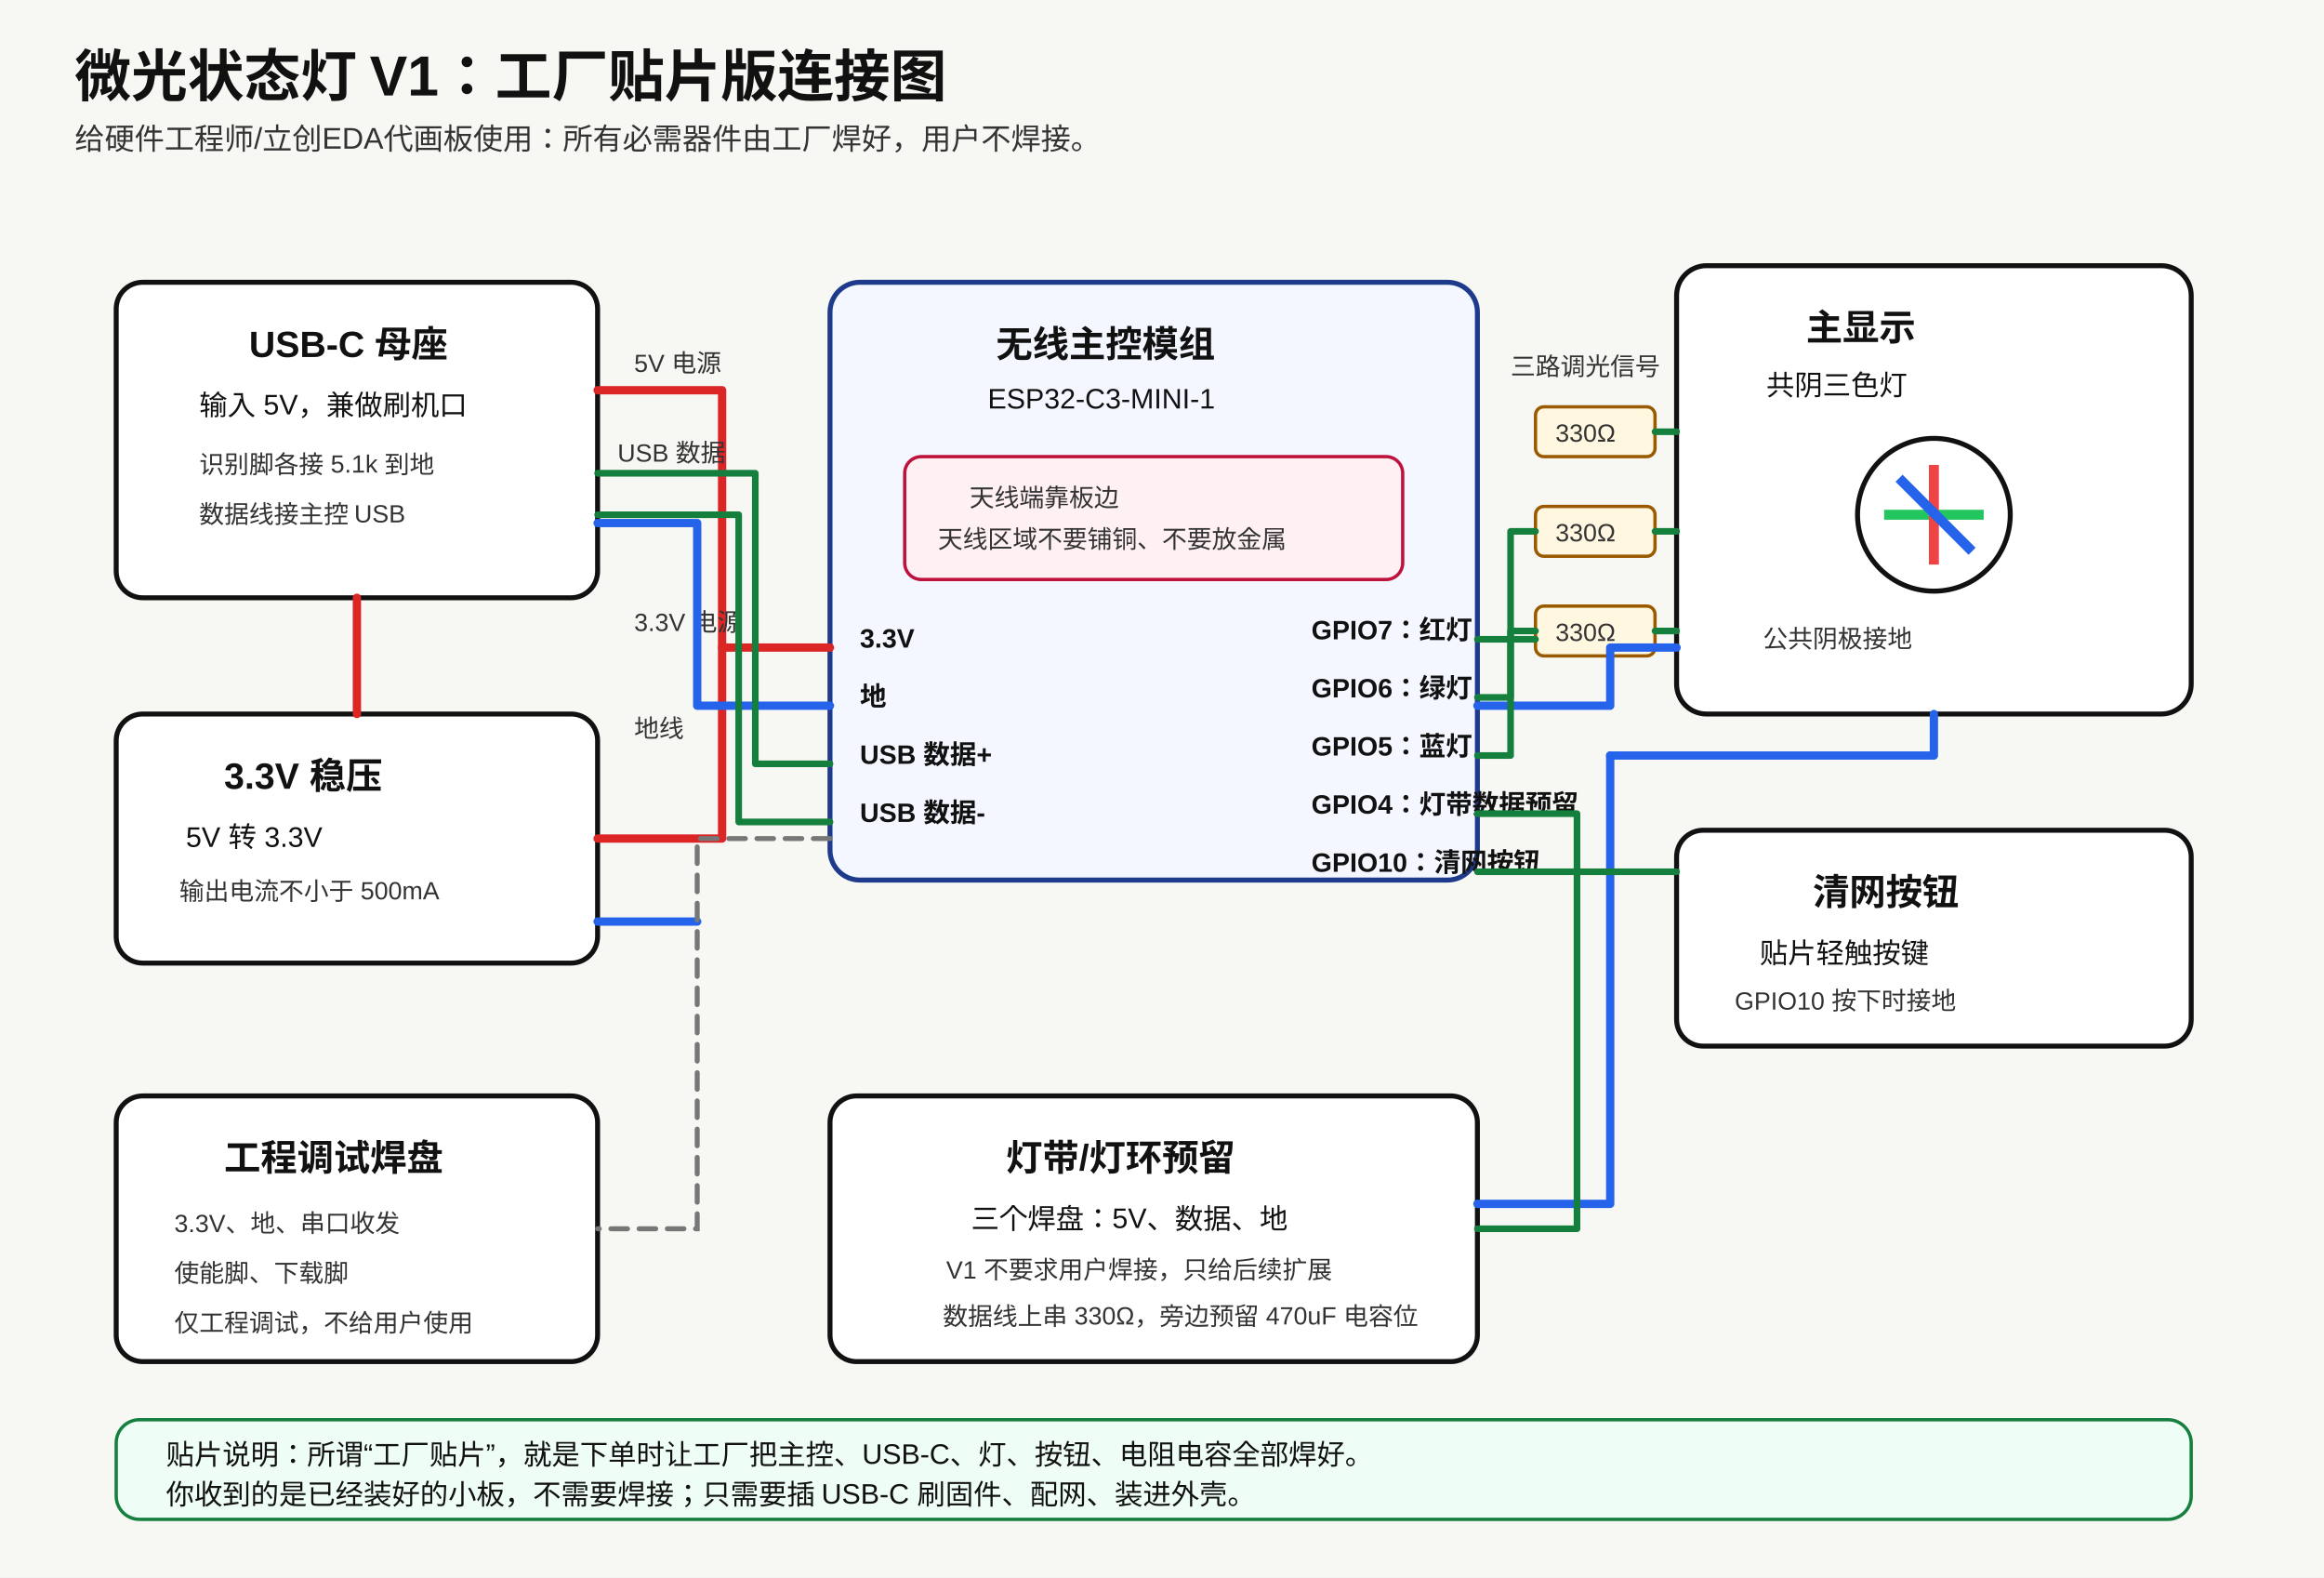
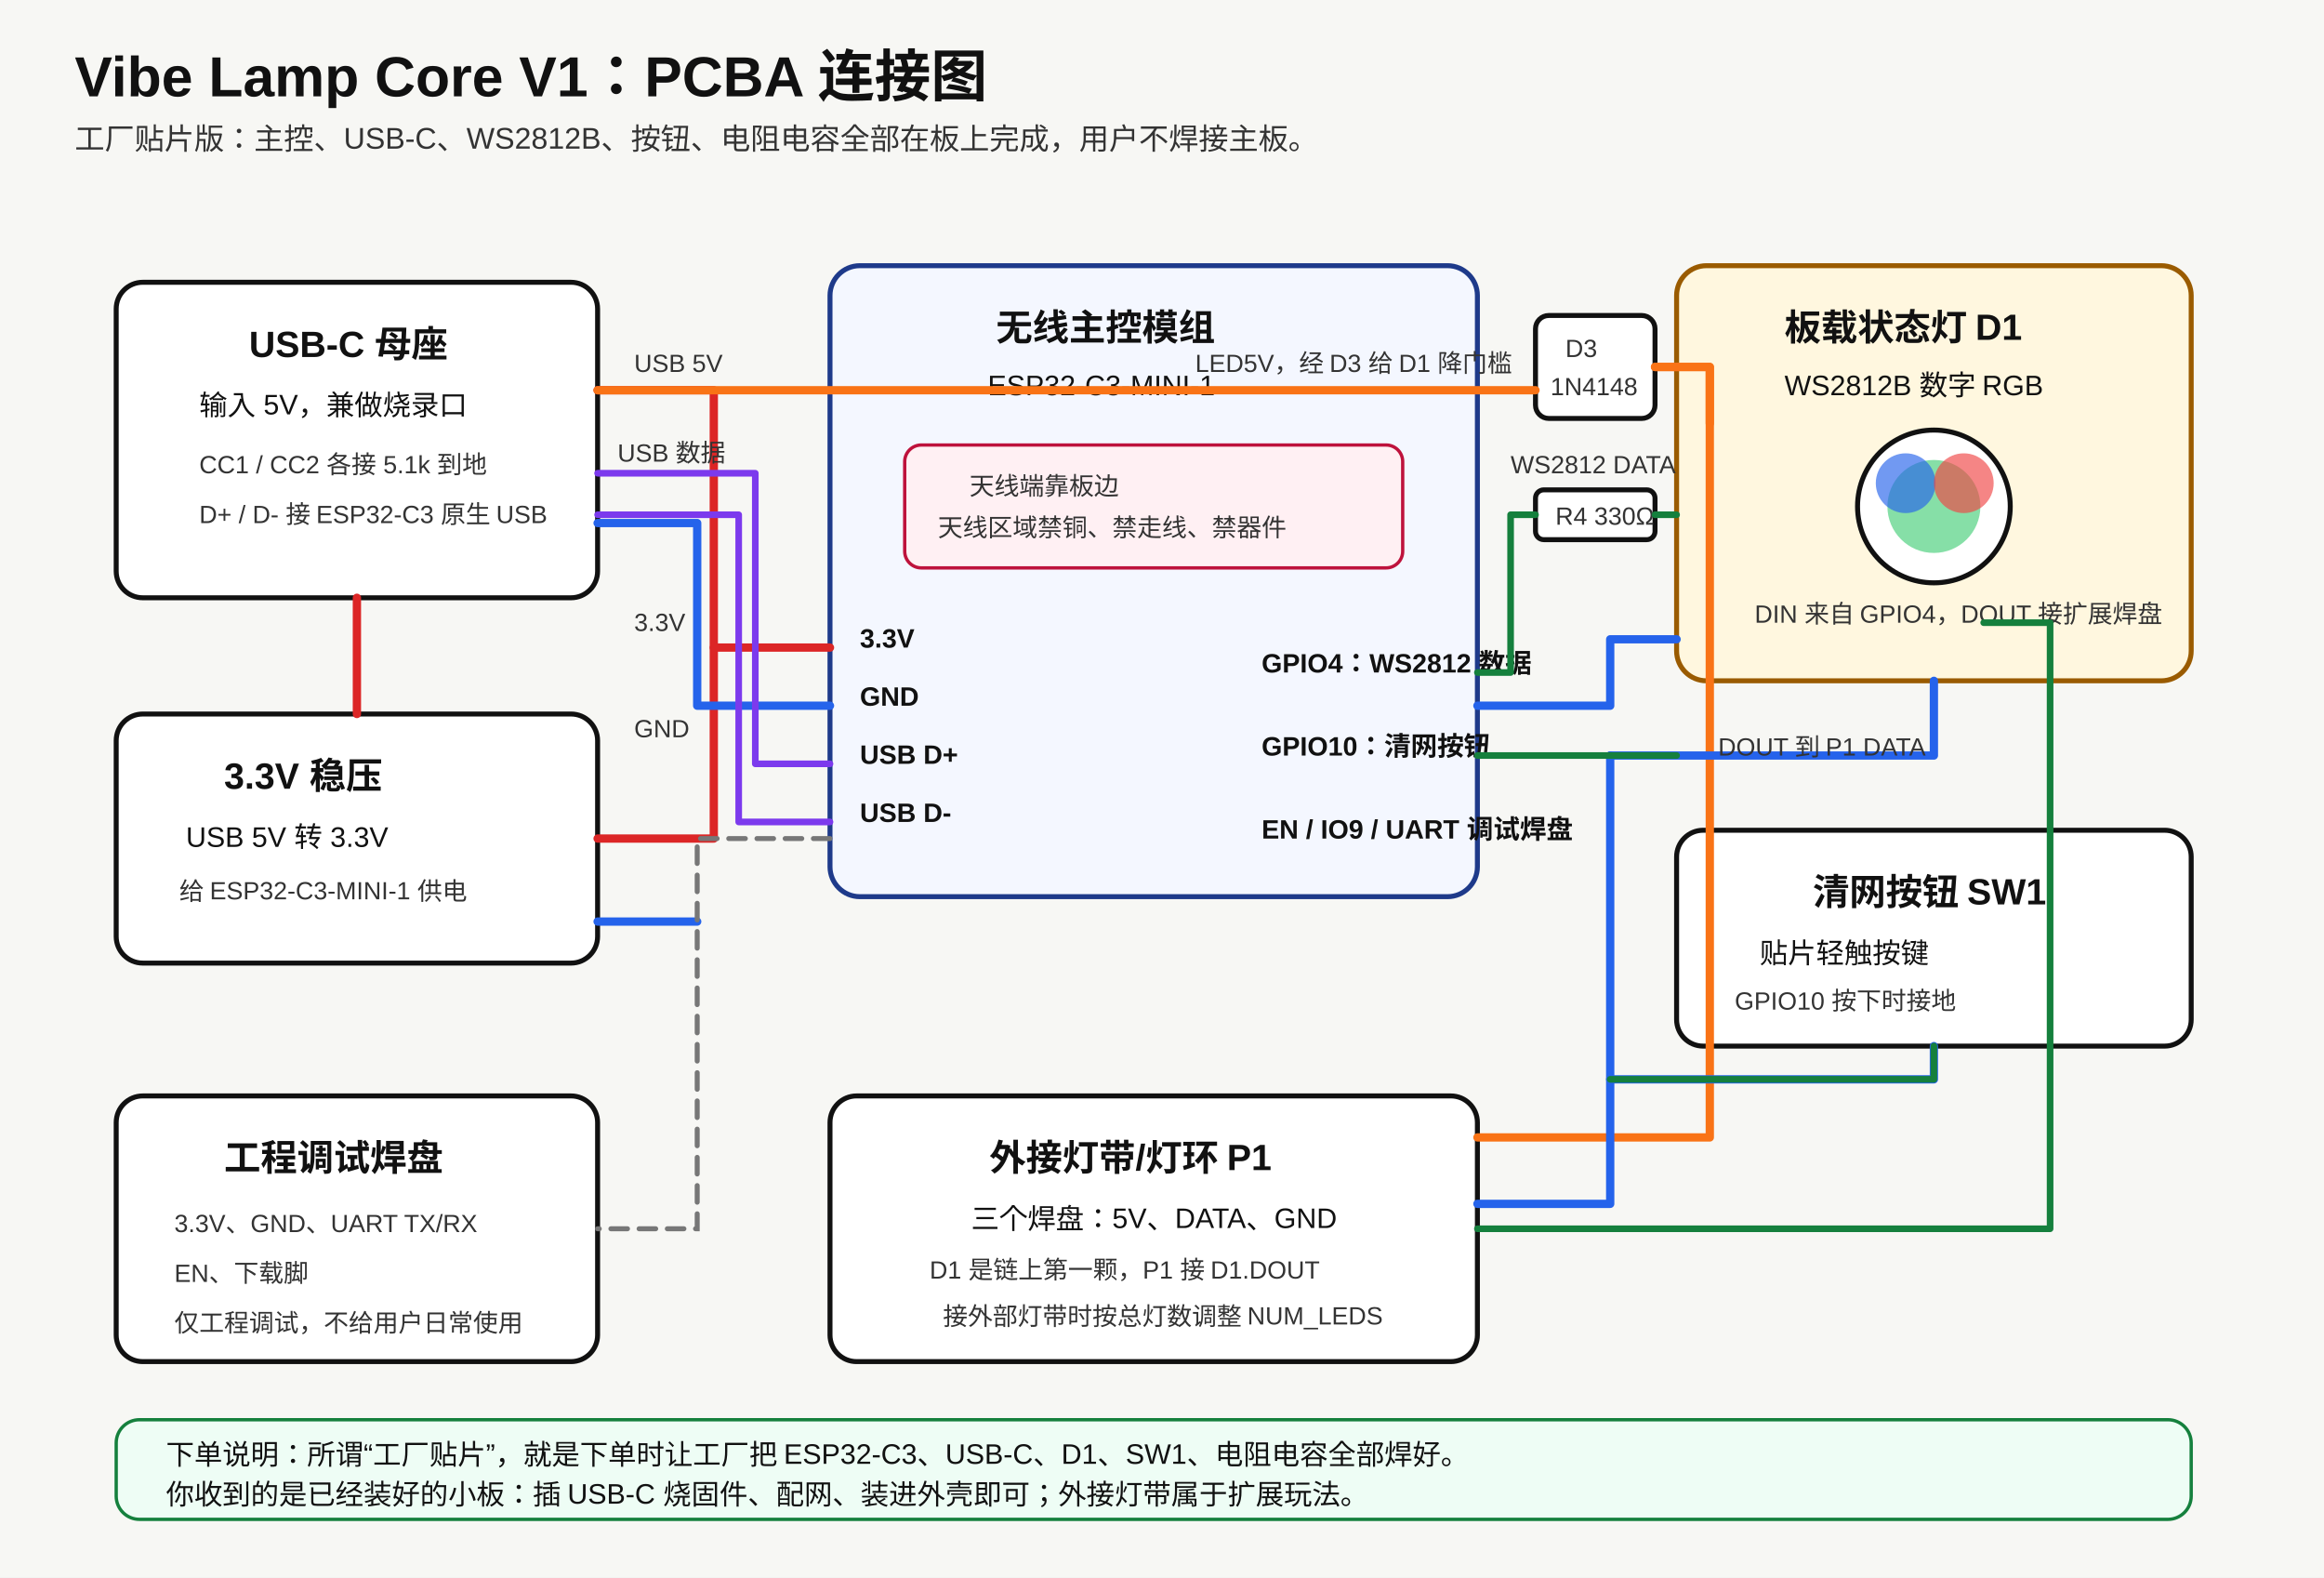
<svg xmlns="http://www.w3.org/2000/svg" width="1400" height="950" viewBox="0 0 1400 950">
  <defs>
    <style>
      .bg{fill:#f7f7f4}
      .title{font:700 34px Arial,"Microsoft YaHei",sans-serif;fill:#111}
      .sub{font:18px Arial,"Microsoft YaHei",sans-serif;fill:#333}
      .box{fill:#fff;stroke:#111;stroke-width:3}
-       .box2{fill:#f4f7ff;stroke:#1e3a8a;stroke-width:3}
-       .part{fill:#fff7df;stroke:#9a5b00;stroke-width:2}
+       .mcu{fill:#f4f7ff;stroke:#1e3a8a;stroke-width:3}
+       .led{fill:#fff7df;stroke:#9a5b00;stroke-width:3}
      .note{fill:#eefdf5;stroke:#15803d;stroke-width:2}
      .warn{fill:#fff0f3;stroke:#be123c;stroke-width:2}
      .label{font:700 22px Arial,"Microsoft YaHei",sans-serif;fill:#111}
      .txt{font:17px Arial,"Microsoft YaHei",sans-serif;fill:#111}
      .small{font:15px Arial,"Microsoft YaHei",sans-serif;fill:#333}
      .pin{font:700 16px Arial,"Microsoft YaHei",sans-serif;fill:#111}
      .pwr{fill:none;stroke:#dc2626;stroke-width:5;stroke-linecap:round;stroke-linejoin:round}
+       .ledpwr{fill:none;stroke:#f97316;stroke-width:5;stroke-linecap:round;stroke-linejoin:round}
      .gnd{fill:none;stroke:#2563eb;stroke-width:5;stroke-linecap:round;stroke-linejoin:round}
      .sig{fill:none;stroke:#15803d;stroke-width:4;stroke-linecap:round;stroke-linejoin:round}
-       .thin{fill:none;stroke:#111;stroke-width:3;stroke-linecap:round;stroke-linejoin:round}
+       .usb{fill:none;stroke:#7c3aed;stroke-width:4;stroke-linecap:round;stroke-linejoin:round}
      .dash{fill:none;stroke:#777;stroke-width:3;stroke-dasharray:10 7;stroke-linecap:round}
    </style>
  </defs>
  <rect class="bg" width="1400" height="950" />
-   <text class="title" x="45" y="58">微光状态灯 V1：工厂贴片版连接图</text>
-   <text class="sub" x="45" y="90">给硬件工程师/立创EDA代画板使用：所有必需器件由工厂焊好，用户不焊接。</text>
-   <rect class="box2" x="500" y="170" width="390" height="360" rx="18" />
-   <text class="label" x="600" y="215">无线主控模组</text>
-   <text class="txt" x="595" y="246">ESP32-C3-MINI-1</text>
-   <rect class="warn" x="545" y="275" width="300" height="74" rx="10" />
-   <text class="small" x="584" y="305">天线端靠板边</text>
-   <text class="small" x="565" y="330">天线区域不要铺铜、不要放金属</text>
+   <text class="title" x="45" y="58">Vibe Lamp Core V1：PCBA 连接图</text>
+   <text class="sub" x="45" y="90">工厂贴片版：主控、USB-C、WS2812B、按钮、电阻电容全部在板上完成，用户不焊接主板。</text>
+   <rect class="mcu" x="500" y="160" width="390" height="380" rx="18" />
+   <text class="label" x="600" y="205">无线主控模组</text>
+   <text class="txt" x="595" y="238">ESP32-C3-MINI-1</text>
+   <rect class="warn" x="545" y="268" width="300" height="74" rx="10" />
+   <text class="small" x="584" y="298">天线端靠板边</text>
+   <text class="small" x="565" y="323">天线区域禁铜、禁走线、禁器件</text>
  <text class="pin" x="518" y="390">3.3V</text>
-   <text class="pin" x="518" y="425">地</text>
-   <text class="pin" x="518" y="460">USB 数据+</text>
-   <text class="pin" x="518" y="495">USB 数据-</text>
-   <text class="pin" x="790" y="385">GPIO7：红灯</text>
-   <text class="pin" x="790" y="420">GPIO6：绿灯</text>
-   <text class="pin" x="790" y="455">GPIO5：蓝灯</text>
-   <text class="pin" x="790" y="490">GPIO4：灯带数据预留</text>
-   <text class="pin" x="790" y="525">GPIO10：清网按钮</text>
+   <text class="pin" x="518" y="425">GND</text>
+   <text class="pin" x="518" y="460">USB D+</text>
+   <text class="pin" x="518" y="495">USB D-</text>
+   <text class="pin" x="760" y="405">GPIO4：WS2812 数据</text>
+   <text class="pin" x="760" y="455">GPIO10：清网按钮</text>
+   <text class="pin" x="760" y="505">EN / IO9 / UART 调试焊盘</text>
  <rect class="box" x="70" y="170" width="290" height="190" rx="16" />
  <text class="label" x="150" y="215">USB-C 母座</text>
-   <text class="txt" x="120" y="250">输入 5V，兼做刷机口</text>
-   <text class="small" x="120" y="285">识别脚各接 5.1k 到地</text>
-   <text class="small" x="120" y="315">数据线接主控 USB</text>
+   <text class="txt" x="120" y="250">输入 5V，兼做烧录口</text>
+   <text class="small" x="120" y="285">CC1 / CC2 各接 5.1k 到地</text>
+   <text class="small" x="120" y="315">D+ / D- 接 ESP32-C3 原生 USB</text>
  <rect class="box" x="70" y="430" width="290" height="150" rx="16" />
  <text class="label" x="135" y="475">3.3V 稳压</text>
-   <text class="txt" x="112" y="510">5V 转 3.3V</text>
-   <text class="small" x="108" y="542">输出电流不小于 500mA</text>
-   <rect class="box" x="1010" y="160" width="310" height="270" rx="18" />
-   <text class="label" x="1088" y="205">主显示</text>
-   <text class="txt" x="1064" y="238">共阴三色灯</text>
-   <circle cx="1165" cy="310" r="46" fill="#fff" stroke="#111" stroke-width="3" />
-   <path d="M1135 310h60" stroke="#22c55e" stroke-width="6" />
-   <path d="M1165 280v60" stroke="#ef4444" stroke-width="6" />
-   <path d="M1144 288l44 44" stroke="#2563eb" stroke-width="6" />
-   <text class="small" x="1062" y="390">公共阴极接地</text>
-   <rect class="part" x="925" y="245" width="72" height="30" rx="5" />
-   <text class="small" x="937" y="266">330Ω</text>
-   <rect class="part" x="925" y="305" width="72" height="30" rx="5" />
-   <text class="small" x="937" y="326">330Ω</text>
-   <rect class="part" x="925" y="365" width="72" height="30" rx="5" />
-   <text class="small" x="937" y="386">330Ω</text>
+   <text class="txt" x="112" y="510">USB 5V 转 3.3V</text>
+   <text class="small" x="108" y="542">给 ESP32-C3-MINI-1 供电</text>
+   <rect class="led" x="1010" y="160" width="310" height="250" rx="18" />
+   <text class="label" x="1075" y="205">板载状态灯 D1</text>
+   <text class="txt" x="1075" y="238">WS2812B 数字 RGB</text>
+   <circle cx="1165" cy="305" r="46" fill="#fff" stroke="#111" stroke-width="3" />
+   <circle cx="1165" cy="305" r="28" fill="#22c55e" opacity=".55" />
+   <circle cx="1148" cy="291" r="18" fill="#2563eb" opacity=".65" />
+   <circle cx="1183" cy="291" r="18" fill="#ef4444" opacity=".65" />
+   <text class="small" x="1057" y="375">DIN 来自 GPIO4，DOUT 接扩展焊盘</text>
+   <rect class="box" x="925" y="295" width="72" height="30" rx="5" />
+   <text class="small" x="937" y="316">R4 330Ω</text>
+   <rect class="box" x="925" y="190" width="72" height="62" rx="8" />
+   <text class="small" x="943" y="215">D3</text>
+   <text class="small" x="934" y="238">1N4148</text>
  <rect class="box" x="1010" y="500" width="310" height="130" rx="16" />
-   <text class="label" x="1092" y="545">清网按钮</text>
+   <text class="label" x="1092" y="545">清网按钮 SW1</text>
  <text class="txt" x="1060" y="580">贴片轻触按键</text>
  <text class="small" x="1045" y="608">GPIO10 按下时接地</text>
  <rect class="box" x="500" y="660" width="390" height="160" rx="16" />
-   <text class="label" x="606" y="705">灯带/灯环预留</text>
-   <text class="txt" x="585" y="740">三个焊盘：5V、数据、地</text>
-   <text class="small" x="570" y="770">V1 不要求用户焊接，只给后续扩展</text>
-   <text class="small" x="568" y="798">数据线上串 330Ω，旁边预留 470uF 电容位</text>
+   <text class="label" x="596" y="705">外接灯带/灯环 P1</text>
+   <text class="txt" x="585" y="740">三个焊盘：5V、DATA、GND</text>
+   <text class="small" x="560" y="770">D1 是链上第一颗，P1 接 D1.DOUT</text>
+   <text class="small" x="568" y="798">接外部灯带时按总灯数调整 NUM_LEDS</text>
  <rect class="box" x="70" y="660" width="290" height="160" rx="16" />
  <text class="label" x="135" y="705">工程调试焊盘</text>
-   <text class="small" x="105" y="742">3.3V、地、串口收发</text>
-   <text class="small" x="105" y="772">使能脚、下载脚</text>
-   <text class="small" x="105" y="802">仅工程调试，不给用户使用</text>
-   <path class="pwr" d="M360 235 H435 V390 H500" />
+   <text class="small" x="105" y="742">3.3V、GND、UART TX/RX</text>
+   <text class="small" x="105" y="772">EN、下载脚</text>
+   <text class="small" x="105" y="802">仅工程调试，不给用户日常使用</text>
+   <path class="pwr" d="M360 235 H430 V390 H500" />
  <path class="pwr" d="M215 360 V430" />
-   <path class="pwr" d="M360 505 H435 V390" />
-   <text class="small" x="382" y="224" fill="#dc2626">5V 电源</text>
-   <text class="small" x="382" y="380" fill="#dc2626">3.3V 电源</text>
+   <path class="pwr" d="M360 505 H430 V390" />
+   <text class="small" x="382" y="224" fill="#dc2626">USB 5V</text>
+   <text class="small" x="382" y="380" fill="#dc2626">3.3V</text>
+   <path class="ledpwr" d="M360 235 H925" />
+   <path class="ledpwr" d="M997 221 H1030 V255" />
+   <path class="ledpwr" d="M997 221 H1030 V685 H890" />
+   <text class="small" x="720" y="224" fill="#f97316">LED5V，经 D3 给 D1 降门槛</text>
  <path class="gnd" d="M360 315 H420 V425 H500" />
  <path class="gnd" d="M360 555 H420" />
-   <path class="gnd" d="M890 425 H970 V390 H1010" />
-   <path class="gnd" d="M1165 430 V455 H970" />
+   <path class="gnd" d="M890 425 H970 V385 H1010" />
+   <path class="gnd" d="M1165 410 V455 H970" />
  <path class="gnd" d="M890 725 H970 V455" />
-   <text class="small" x="382" y="444" fill="#2563eb">地线</text>
-   <path class="sig" d="M360 285 H455 V460 H500" />
-   <path class="sig" d="M360 310 H445 V495 H500" />
-   <text class="small" x="372" y="278" fill="#15803d">USB 数据</text>
-   <path class="sig" d="M890 385 H925" />
-   <path class="sig" d="M997 260 H1010" />
-   <path class="sig" d="M890 420 H910 V320 H925" />
-   <path class="sig" d="M997 320 H1010" />
-   <path class="sig" d="M890 455 H910 V380 H925" />
-   <path class="sig" d="M997 380 H1010" />
-   <text class="small" x="910" y="226" fill="#15803d">三路调光信号</text>
-   <path class="sig" d="M890 490 H950 V740 H890" />
-   <path class="sig" d="M890 525 H1010" />
+   <path class="gnd" d="M1165 630 V650 H970" />
+   <text class="small" x="382" y="444" fill="#2563eb">GND</text>
+   <path class="usb" d="M360 285 H455 V460 H500" />
+   <path class="usb" d="M360 310 H445 V495 H500" />
+   <text class="small" x="372" y="278" fill="#7c3aed">USB 数据</text>
+   <path class="sig" d="M890 405 H910 V310 H925" />
+   <path class="sig" d="M997 310 H1010" />
+   <text class="small" x="910" y="285" fill="#15803d">WS2812 DATA</text>
+   <path class="sig" d="M890 455 H1010" />
+   <path class="sig" d="M1165 630 V650 H970" />
+   <path class="sig" d="M1195 375 H1235 V740 H890" />
+   <text class="small" x="1035" y="455" fill="#15803d">DOUT 到 P1 DATA</text>
  <path class="dash" d="M500 505 H420 V740 H360" />
  <rect class="note" x="70" y="855" width="1250" height="60" rx="14" />
-   <text class="txt" x="100" y="882">贴片说明：所谓“工厂贴片”，就是下单时让工厂把主控、USB-C、灯、按钮、电阻电容全部焊好。</text>
-   <text class="txt" x="100" y="906">你收到的是已经装好的小板，不需要焊接；只需要插 USB-C 刷固件、配网、装进外壳。</text>
+   <text class="txt" x="100" y="882">下单说明：所谓“工厂贴片”，就是下单时让工厂把 ESP32-C3、USB-C、D1、SW1、电阻电容全部焊好。</text>
+   <text class="txt" x="100" y="906">你收到的是已经装好的小板：插 USB-C 烧固件、配网、装进外壳即可；外接灯带属于扩展玩法。</text>
</svg>
